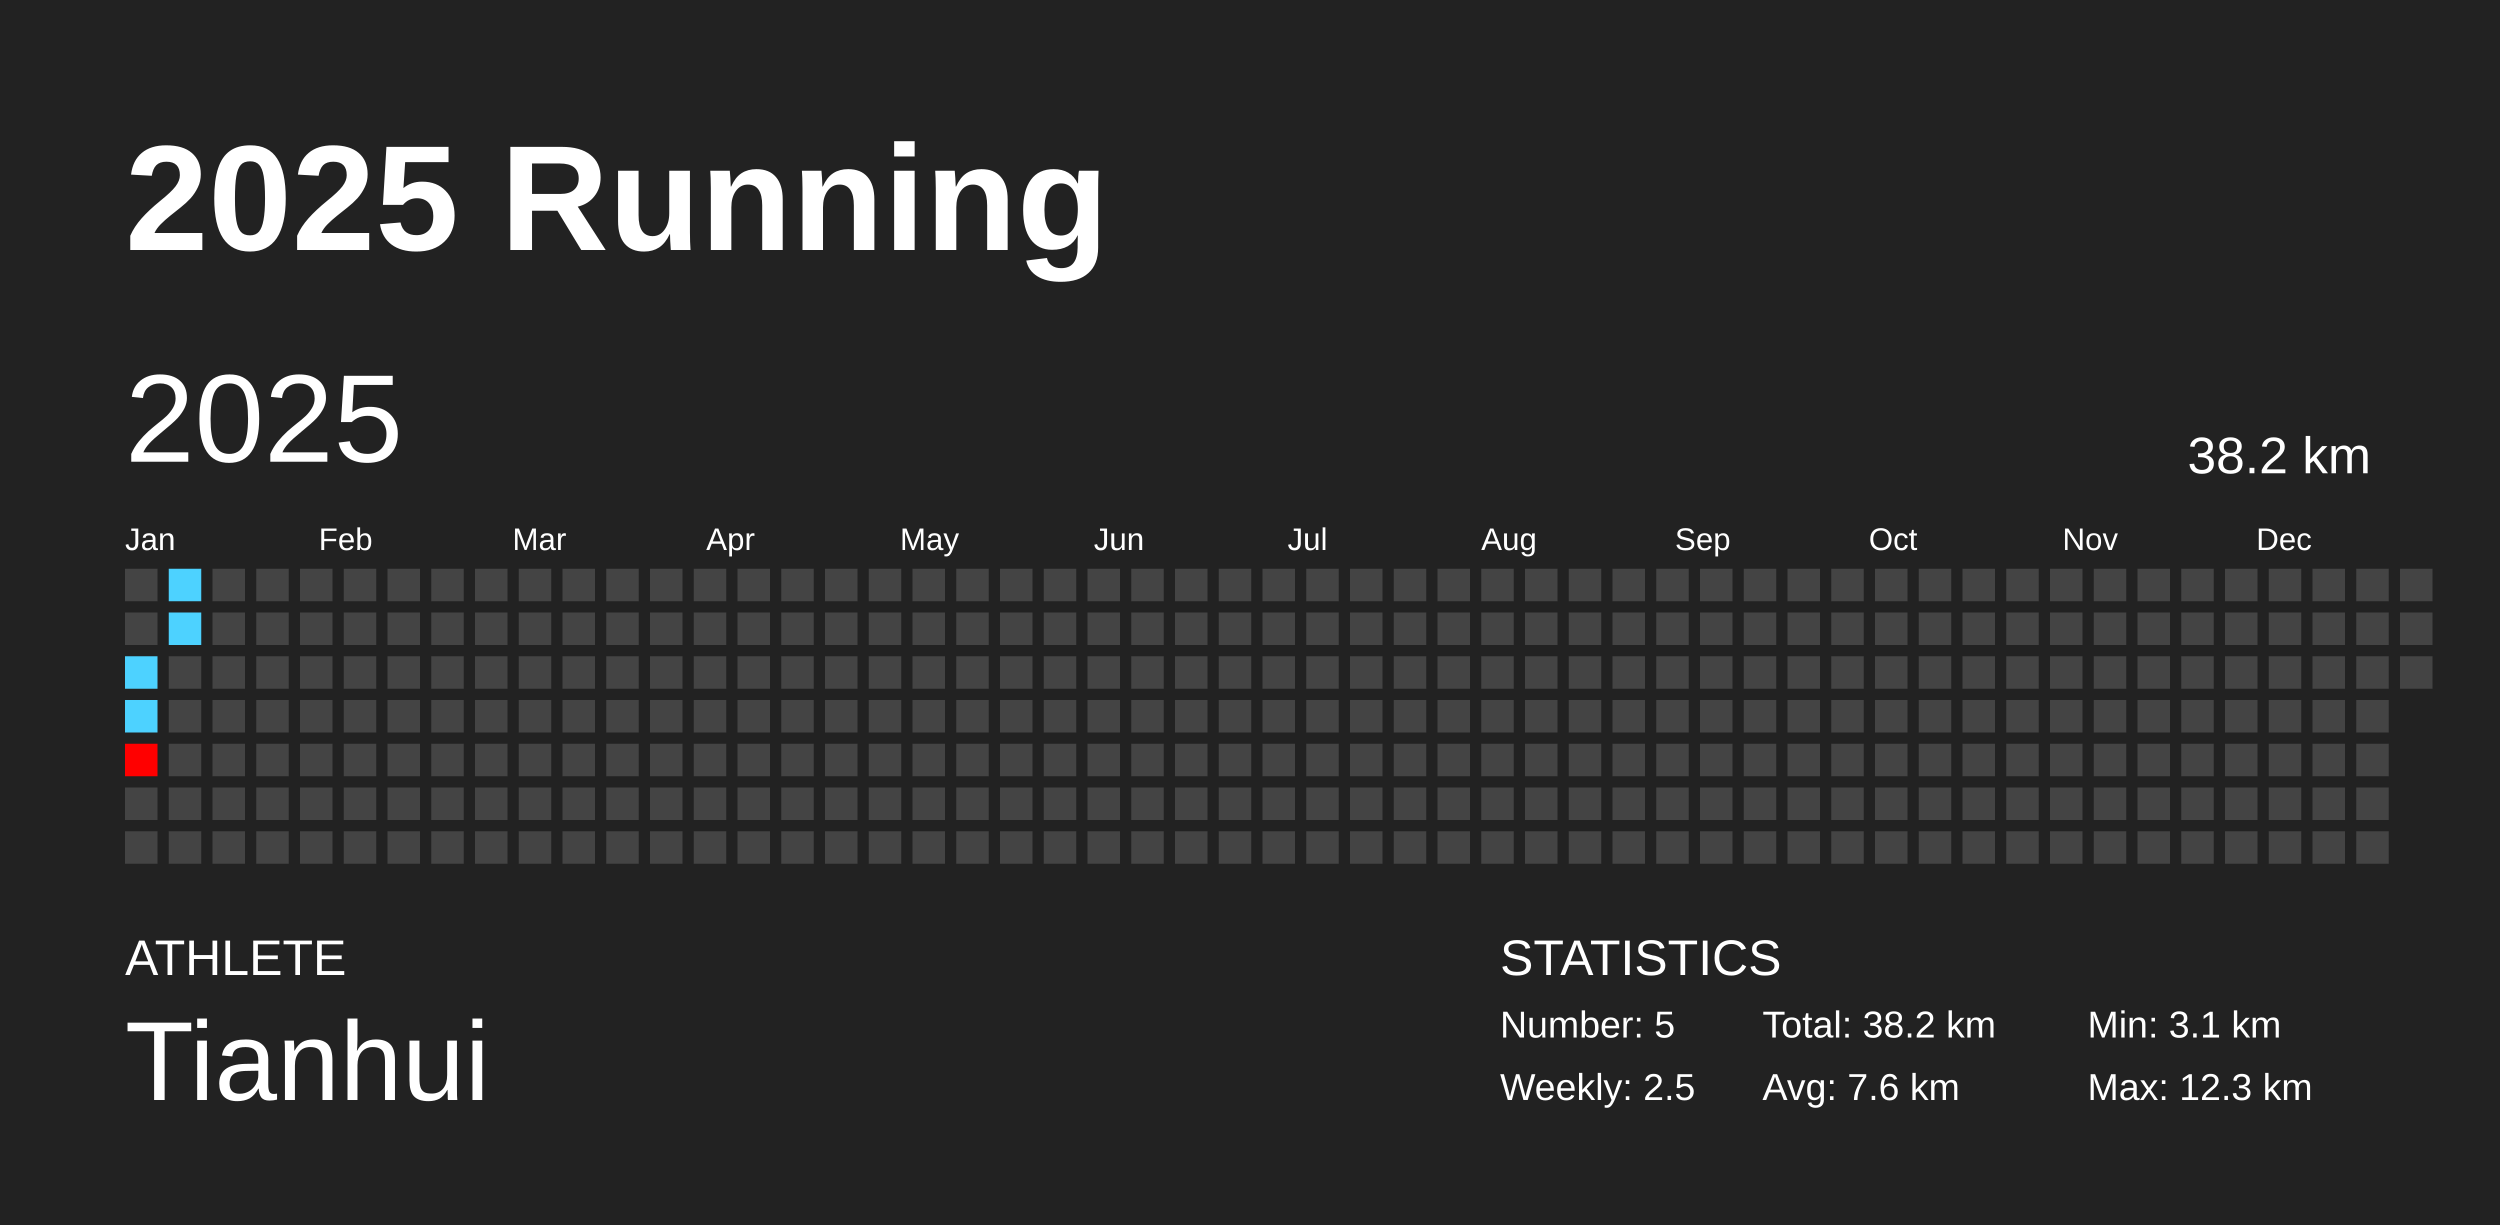
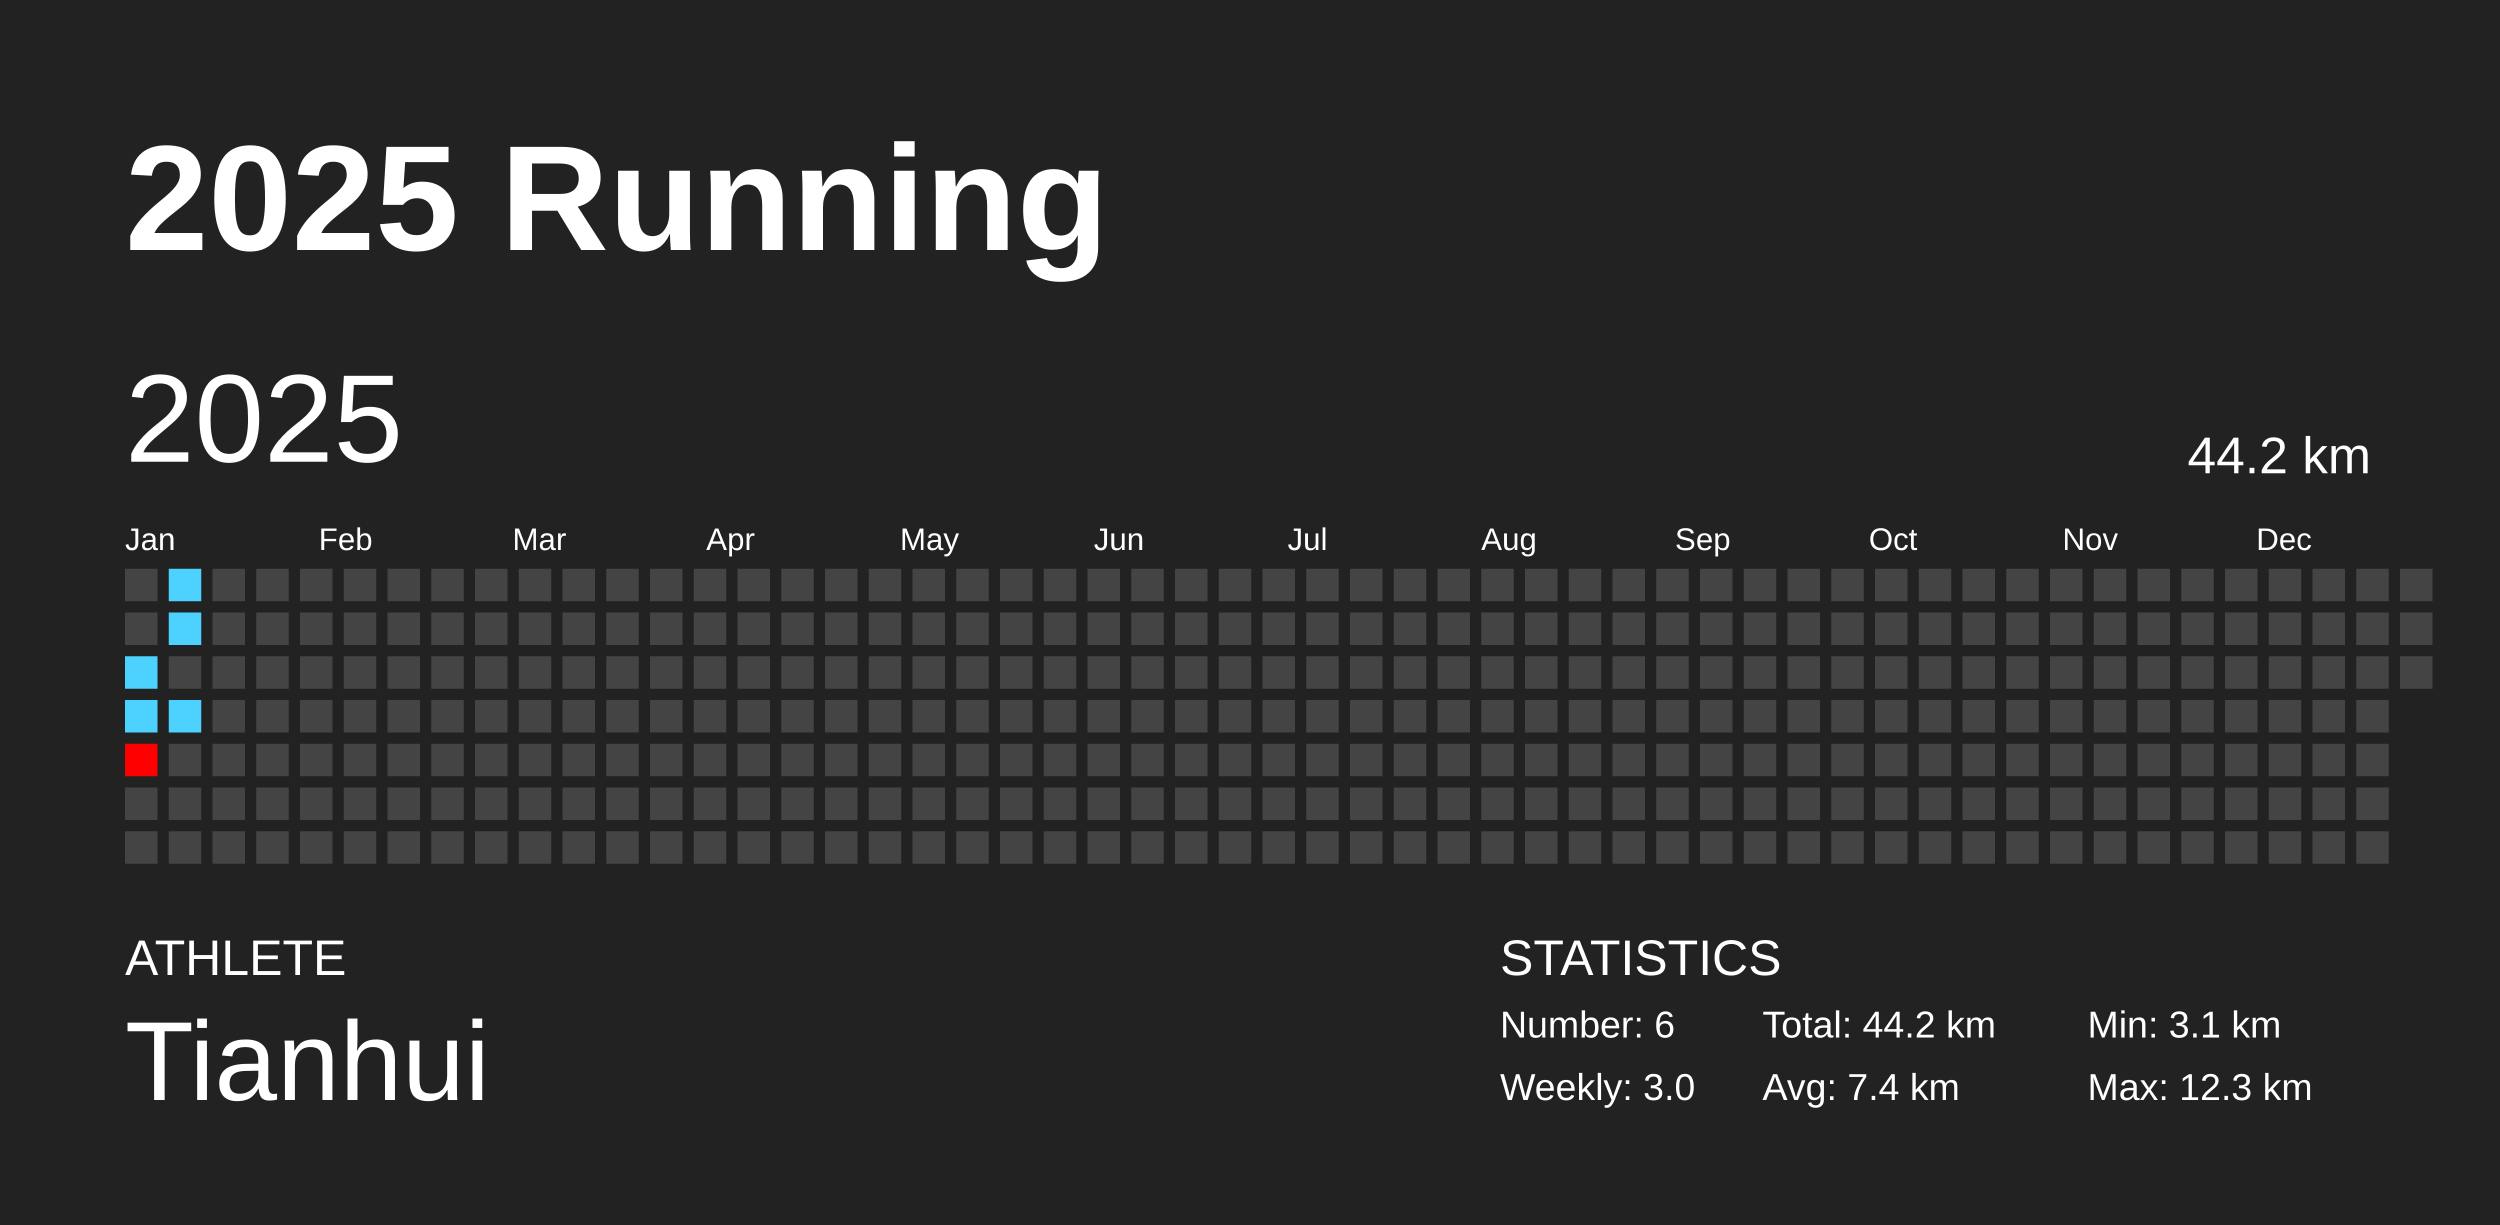
<svg xmlns="http://www.w3.org/2000/svg" baseProfile="full" height="98mm" version="1.1" viewBox="0,0,200,98" width="200mm">
  <defs />
  <rect fill="#222222" height="98" width="200" x="0" y="0" />
  <text fill="#FFFFFF" style="font-size:12px; font-family:Arial; font-weight:bold;" x="10" y="20">2025 Running</text>
  <text fill="#FFFFFF" style="font-size:4px; font-family:Arial" x="10" y="78">ATHLETE</text>
  <text fill="#FFFFFF" style="font-size:9px; font-family:Arial" x="10" y="88">Tianhui</text>
  <text fill="#FFFFFF" style="font-size:4px; font-family:Arial" x="120" y="78">STATISTICS</text>
-   <text fill="#FFFFFF" style="font-size:3px; font-family:Arial" x="120" y="83">Number: 5</text>
-   <text fill="#FFFFFF" style="font-size:3px; font-family:Arial" x="120" y="88">Weekly: 2.5</text>
-   <text fill="#FFFFFF" style="font-size:3px; font-family:Arial" x="141" y="83">Total: 38.2 km</text>
-   <text fill="#FFFFFF" style="font-size:3px; font-family:Arial" x="141" y="88">Avg: 7.6 km</text>
+   <text fill="#FFFFFF" style="font-size:3px; font-family:Arial" x="120" y="83">Number: 6</text>
+   <text fill="#FFFFFF" style="font-size:3px; font-family:Arial" x="120" y="88">Weekly: 3.0</text>
+   <text fill="#FFFFFF" style="font-size:3px; font-family:Arial" x="141" y="83">Total: 44.2 km</text>
+   <text fill="#FFFFFF" style="font-size:3px; font-family:Arial" x="141" y="88">Avg: 7.4 km</text>
  <text fill="#FFFFFF" style="font-size:3px; font-family:Arial" x="167" y="83">Min: 3.1 km</text>
  <text fill="#FFFFFF" style="font-size:3px; font-family:Arial" x="167" y="88">Max: 12.3 km</text>
  <text dominant-baseline="hanging" fill="#FFFFFF" style="font-size:10.0px; font-family:Arial;" x="10" y="30">2025</text>
-   <text dominant-baseline="hanging" fill="#FFFFFF" style="font-size:4.125px; font-family:Arial;" x="175" y="35">38.2 km</text>
+   <text dominant-baseline="hanging" fill="#FFFFFF" style="font-size:4.125px; font-family:Arial;" x="175" y="35">44.2 km</text>
  <text fill="#FFFFFF" style="font-size:2.5px; font-family:Arial" x="10.0" y="44">Jan</text>
  <text fill="#FFFFFF" style="font-size:2.5px; font-family:Arial" x="25.5" y="44">Feb</text>
  <text fill="#FFFFFF" style="font-size:2.5px; font-family:Arial" x="41.0" y="44">Mar</text>
  <text fill="#FFFFFF" style="font-size:2.5px; font-family:Arial" x="56.5" y="44">Apr</text>
  <text fill="#FFFFFF" style="font-size:2.5px; font-family:Arial" x="72.0" y="44">May</text>
  <text fill="#FFFFFF" style="font-size:2.5px; font-family:Arial" x="87.5" y="44">Jun</text>
  <text fill="#FFFFFF" style="font-size:2.5px; font-family:Arial" x="103.0" y="44">Jul</text>
  <text fill="#FFFFFF" style="font-size:2.5px; font-family:Arial" x="118.5" y="44">Aug</text>
  <text fill="#FFFFFF" style="font-size:2.5px; font-family:Arial" x="134.0" y="44">Sep</text>
  <text fill="#FFFFFF" style="font-size:2.5px; font-family:Arial" x="149.5" y="44">Oct</text>
  <text fill="#FFFFFF" style="font-size:2.5px; font-family:Arial" x="165.0" y="44">Nov</text>
  <text fill="#FFFFFF" style="font-size:2.5px; font-family:Arial" x="180.5" y="44">Dec</text>
  <rect fill="#444444" height="2.6" width="2.6" x="10.0" y="45.5" />
  <rect fill="#444444" height="2.6" width="2.6" x="10.0" y="49.0" />
  <rect fill="#4dd2ff" height="2.6" width="2.6" x="10.0" y="52.5" />
  <rect fill="#4dd2ff" height="2.6" width="2.6" x="10.0" y="56.0" />
  <rect fill="#ff0000" height="2.6" width="2.6" x="10.0" y="59.5" />
  <rect fill="#444444" height="2.6" width="2.6" x="10.0" y="63.0" />
  <rect fill="#444444" height="2.6" width="2.6" x="10.0" y="66.5" />
  <rect fill="#4dd2ff" height="2.6" width="2.6" x="13.5" y="45.5" />
  <rect fill="#4dd2ff" height="2.6" width="2.6" x="13.5" y="49.0" />
  <rect fill="#444444" height="2.6" width="2.6" x="13.5" y="52.5" />
-   <rect fill="#444444" height="2.6" width="2.6" x="13.5" y="56.0" />
+   <rect fill="#4dd2ff" height="2.6" width="2.6" x="13.5" y="56.0" />
  <rect fill="#444444" height="2.6" width="2.6" x="13.5" y="59.5" />
  <rect fill="#444444" height="2.6" width="2.6" x="13.5" y="63.0" />
  <rect fill="#444444" height="2.6" width="2.6" x="13.5" y="66.5" />
  <rect fill="#444444" height="2.6" width="2.6" x="17.0" y="45.5" />
  <rect fill="#444444" height="2.6" width="2.6" x="17.0" y="49.0" />
  <rect fill="#444444" height="2.6" width="2.6" x="17.0" y="52.5" />
  <rect fill="#444444" height="2.6" width="2.6" x="17.0" y="56.0" />
  <rect fill="#444444" height="2.6" width="2.6" x="17.0" y="59.5" />
  <rect fill="#444444" height="2.6" width="2.6" x="17.0" y="63.0" />
  <rect fill="#444444" height="2.6" width="2.6" x="17.0" y="66.5" />
  <rect fill="#444444" height="2.6" width="2.6" x="20.5" y="45.5" />
  <rect fill="#444444" height="2.6" width="2.6" x="20.5" y="49.0" />
  <rect fill="#444444" height="2.6" width="2.6" x="20.5" y="52.5" />
  <rect fill="#444444" height="2.6" width="2.6" x="20.5" y="56.0" />
  <rect fill="#444444" height="2.6" width="2.6" x="20.5" y="59.5" />
  <rect fill="#444444" height="2.6" width="2.6" x="20.5" y="63.0" />
  <rect fill="#444444" height="2.6" width="2.6" x="20.5" y="66.5" />
  <rect fill="#444444" height="2.6" width="2.6" x="24.0" y="45.5" />
  <rect fill="#444444" height="2.6" width="2.6" x="24.0" y="49.0" />
  <rect fill="#444444" height="2.6" width="2.6" x="24.0" y="52.5" />
  <rect fill="#444444" height="2.6" width="2.6" x="24.0" y="56.0" />
  <rect fill="#444444" height="2.6" width="2.6" x="24.0" y="59.5" />
  <rect fill="#444444" height="2.6" width="2.6" x="24.0" y="63.0" />
  <rect fill="#444444" height="2.6" width="2.6" x="24.0" y="66.5" />
  <rect fill="#444444" height="2.6" width="2.6" x="27.5" y="45.5" />
  <rect fill="#444444" height="2.6" width="2.6" x="27.5" y="49.0" />
  <rect fill="#444444" height="2.6" width="2.6" x="27.5" y="52.5" />
  <rect fill="#444444" height="2.6" width="2.6" x="27.5" y="56.0" />
  <rect fill="#444444" height="2.6" width="2.6" x="27.5" y="59.5" />
  <rect fill="#444444" height="2.6" width="2.6" x="27.5" y="63.0" />
  <rect fill="#444444" height="2.6" width="2.6" x="27.5" y="66.5" />
  <rect fill="#444444" height="2.6" width="2.6" x="31.0" y="45.5" />
  <rect fill="#444444" height="2.6" width="2.6" x="31.0" y="49.0" />
  <rect fill="#444444" height="2.6" width="2.6" x="31.0" y="52.5" />
  <rect fill="#444444" height="2.6" width="2.6" x="31.0" y="56.0" />
  <rect fill="#444444" height="2.6" width="2.6" x="31.0" y="59.5" />
  <rect fill="#444444" height="2.6" width="2.6" x="31.0" y="63.0" />
  <rect fill="#444444" height="2.6" width="2.6" x="31.0" y="66.5" />
  <rect fill="#444444" height="2.6" width="2.6" x="34.5" y="45.5" />
  <rect fill="#444444" height="2.6" width="2.6" x="34.5" y="49.0" />
  <rect fill="#444444" height="2.6" width="2.6" x="34.5" y="52.5" />
  <rect fill="#444444" height="2.6" width="2.6" x="34.5" y="56.0" />
  <rect fill="#444444" height="2.6" width="2.6" x="34.5" y="59.5" />
  <rect fill="#444444" height="2.6" width="2.6" x="34.5" y="63.0" />
  <rect fill="#444444" height="2.6" width="2.6" x="34.5" y="66.5" />
  <rect fill="#444444" height="2.6" width="2.6" x="38.0" y="45.5" />
  <rect fill="#444444" height="2.6" width="2.6" x="38.0" y="49.0" />
  <rect fill="#444444" height="2.6" width="2.6" x="38.0" y="52.5" />
  <rect fill="#444444" height="2.6" width="2.6" x="38.0" y="56.0" />
  <rect fill="#444444" height="2.6" width="2.6" x="38.0" y="59.5" />
  <rect fill="#444444" height="2.6" width="2.6" x="38.0" y="63.0" />
  <rect fill="#444444" height="2.6" width="2.6" x="38.0" y="66.5" />
  <rect fill="#444444" height="2.6" width="2.6" x="41.5" y="45.5" />
  <rect fill="#444444" height="2.6" width="2.6" x="41.5" y="49.0" />
  <rect fill="#444444" height="2.6" width="2.6" x="41.5" y="52.5" />
  <rect fill="#444444" height="2.6" width="2.6" x="41.5" y="56.0" />
  <rect fill="#444444" height="2.6" width="2.6" x="41.5" y="59.5" />
  <rect fill="#444444" height="2.6" width="2.6" x="41.5" y="63.0" />
  <rect fill="#444444" height="2.6" width="2.6" x="41.5" y="66.5" />
  <rect fill="#444444" height="2.6" width="2.6" x="45.0" y="45.5" />
  <rect fill="#444444" height="2.6" width="2.6" x="45.0" y="49.0" />
  <rect fill="#444444" height="2.6" width="2.6" x="45.0" y="52.5" />
  <rect fill="#444444" height="2.6" width="2.6" x="45.0" y="56.0" />
  <rect fill="#444444" height="2.6" width="2.6" x="45.0" y="59.5" />
  <rect fill="#444444" height="2.6" width="2.6" x="45.0" y="63.0" />
  <rect fill="#444444" height="2.6" width="2.6" x="45.0" y="66.5" />
  <rect fill="#444444" height="2.6" width="2.6" x="48.5" y="45.5" />
  <rect fill="#444444" height="2.6" width="2.6" x="48.5" y="49.0" />
  <rect fill="#444444" height="2.6" width="2.6" x="48.5" y="52.5" />
  <rect fill="#444444" height="2.6" width="2.6" x="48.5" y="56.0" />
  <rect fill="#444444" height="2.6" width="2.6" x="48.5" y="59.5" />
  <rect fill="#444444" height="2.6" width="2.6" x="48.5" y="63.0" />
  <rect fill="#444444" height="2.6" width="2.6" x="48.5" y="66.5" />
  <rect fill="#444444" height="2.6" width="2.6" x="52.0" y="45.5" />
  <rect fill="#444444" height="2.6" width="2.6" x="52.0" y="49.0" />
  <rect fill="#444444" height="2.6" width="2.6" x="52.0" y="52.5" />
  <rect fill="#444444" height="2.6" width="2.6" x="52.0" y="56.0" />
  <rect fill="#444444" height="2.6" width="2.6" x="52.0" y="59.5" />
  <rect fill="#444444" height="2.6" width="2.6" x="52.0" y="63.0" />
  <rect fill="#444444" height="2.6" width="2.6" x="52.0" y="66.5" />
  <rect fill="#444444" height="2.6" width="2.6" x="55.5" y="45.5" />
  <rect fill="#444444" height="2.6" width="2.6" x="55.5" y="49.0" />
  <rect fill="#444444" height="2.6" width="2.6" x="55.5" y="52.5" />
  <rect fill="#444444" height="2.6" width="2.6" x="55.5" y="56.0" />
  <rect fill="#444444" height="2.6" width="2.6" x="55.5" y="59.5" />
  <rect fill="#444444" height="2.6" width="2.6" x="55.5" y="63.0" />
  <rect fill="#444444" height="2.6" width="2.6" x="55.5" y="66.5" />
  <rect fill="#444444" height="2.6" width="2.6" x="59.0" y="45.5" />
  <rect fill="#444444" height="2.6" width="2.6" x="59.0" y="49.0" />
  <rect fill="#444444" height="2.6" width="2.6" x="59.0" y="52.5" />
  <rect fill="#444444" height="2.6" width="2.6" x="59.0" y="56.0" />
  <rect fill="#444444" height="2.6" width="2.6" x="59.0" y="59.5" />
  <rect fill="#444444" height="2.6" width="2.6" x="59.0" y="63.0" />
  <rect fill="#444444" height="2.6" width="2.6" x="59.0" y="66.5" />
  <rect fill="#444444" height="2.6" width="2.6" x="62.5" y="45.5" />
  <rect fill="#444444" height="2.6" width="2.6" x="62.5" y="49.0" />
  <rect fill="#444444" height="2.6" width="2.6" x="62.5" y="52.5" />
  <rect fill="#444444" height="2.6" width="2.6" x="62.5" y="56.0" />
  <rect fill="#444444" height="2.6" width="2.6" x="62.5" y="59.5" />
  <rect fill="#444444" height="2.6" width="2.6" x="62.5" y="63.0" />
  <rect fill="#444444" height="2.6" width="2.6" x="62.5" y="66.5" />
  <rect fill="#444444" height="2.6" width="2.6" x="66.0" y="45.5" />
  <rect fill="#444444" height="2.6" width="2.6" x="66.0" y="49.0" />
  <rect fill="#444444" height="2.6" width="2.6" x="66.0" y="52.5" />
  <rect fill="#444444" height="2.6" width="2.6" x="66.0" y="56.0" />
  <rect fill="#444444" height="2.6" width="2.6" x="66.0" y="59.5" />
  <rect fill="#444444" height="2.6" width="2.6" x="66.0" y="63.0" />
  <rect fill="#444444" height="2.6" width="2.6" x="66.0" y="66.5" />
  <rect fill="#444444" height="2.6" width="2.6" x="69.5" y="45.5" />
  <rect fill="#444444" height="2.6" width="2.6" x="69.5" y="49.0" />
  <rect fill="#444444" height="2.6" width="2.6" x="69.5" y="52.5" />
  <rect fill="#444444" height="2.6" width="2.6" x="69.5" y="56.0" />
  <rect fill="#444444" height="2.6" width="2.6" x="69.5" y="59.5" />
  <rect fill="#444444" height="2.6" width="2.6" x="69.5" y="63.0" />
  <rect fill="#444444" height="2.6" width="2.6" x="69.5" y="66.5" />
  <rect fill="#444444" height="2.6" width="2.6" x="73.0" y="45.5" />
  <rect fill="#444444" height="2.6" width="2.6" x="73.0" y="49.0" />
  <rect fill="#444444" height="2.6" width="2.6" x="73.0" y="52.5" />
  <rect fill="#444444" height="2.6" width="2.6" x="73.0" y="56.0" />
  <rect fill="#444444" height="2.6" width="2.6" x="73.0" y="59.5" />
  <rect fill="#444444" height="2.6" width="2.6" x="73.0" y="63.0" />
  <rect fill="#444444" height="2.6" width="2.6" x="73.0" y="66.5" />
  <rect fill="#444444" height="2.6" width="2.6" x="76.5" y="45.5" />
  <rect fill="#444444" height="2.6" width="2.6" x="76.5" y="49.0" />
  <rect fill="#444444" height="2.6" width="2.6" x="76.5" y="52.5" />
  <rect fill="#444444" height="2.6" width="2.6" x="76.5" y="56.0" />
  <rect fill="#444444" height="2.6" width="2.6" x="76.5" y="59.5" />
  <rect fill="#444444" height="2.6" width="2.6" x="76.5" y="63.0" />
  <rect fill="#444444" height="2.6" width="2.6" x="76.5" y="66.5" />
  <rect fill="#444444" height="2.6" width="2.6" x="80.0" y="45.5" />
  <rect fill="#444444" height="2.6" width="2.6" x="80.0" y="49.0" />
  <rect fill="#444444" height="2.6" width="2.6" x="80.0" y="52.5" />
  <rect fill="#444444" height="2.6" width="2.6" x="80.0" y="56.0" />
  <rect fill="#444444" height="2.6" width="2.6" x="80.0" y="59.5" />
  <rect fill="#444444" height="2.6" width="2.6" x="80.0" y="63.0" />
  <rect fill="#444444" height="2.6" width="2.6" x="80.0" y="66.5" />
  <rect fill="#444444" height="2.6" width="2.6" x="83.5" y="45.5" />
  <rect fill="#444444" height="2.6" width="2.6" x="83.5" y="49.0" />
  <rect fill="#444444" height="2.6" width="2.6" x="83.5" y="52.5" />
  <rect fill="#444444" height="2.6" width="2.6" x="83.5" y="56.0" />
  <rect fill="#444444" height="2.6" width="2.6" x="83.5" y="59.5" />
  <rect fill="#444444" height="2.6" width="2.6" x="83.5" y="63.0" />
  <rect fill="#444444" height="2.6" width="2.6" x="83.5" y="66.5" />
  <rect fill="#444444" height="2.6" width="2.6" x="87.0" y="45.5" />
  <rect fill="#444444" height="2.6" width="2.6" x="87.0" y="49.0" />
  <rect fill="#444444" height="2.6" width="2.6" x="87.0" y="52.5" />
  <rect fill="#444444" height="2.6" width="2.6" x="87.0" y="56.0" />
  <rect fill="#444444" height="2.6" width="2.6" x="87.0" y="59.5" />
  <rect fill="#444444" height="2.6" width="2.6" x="87.0" y="63.0" />
  <rect fill="#444444" height="2.6" width="2.6" x="87.0" y="66.5" />
  <rect fill="#444444" height="2.6" width="2.6" x="90.5" y="45.5" />
  <rect fill="#444444" height="2.6" width="2.6" x="90.5" y="49.0" />
  <rect fill="#444444" height="2.6" width="2.6" x="90.5" y="52.5" />
  <rect fill="#444444" height="2.6" width="2.6" x="90.5" y="56.0" />
  <rect fill="#444444" height="2.6" width="2.6" x="90.5" y="59.5" />
  <rect fill="#444444" height="2.6" width="2.6" x="90.5" y="63.0" />
  <rect fill="#444444" height="2.6" width="2.6" x="90.5" y="66.5" />
  <rect fill="#444444" height="2.6" width="2.6" x="94.0" y="45.5" />
  <rect fill="#444444" height="2.6" width="2.6" x="94.0" y="49.0" />
  <rect fill="#444444" height="2.6" width="2.6" x="94.0" y="52.5" />
  <rect fill="#444444" height="2.6" width="2.6" x="94.0" y="56.0" />
  <rect fill="#444444" height="2.6" width="2.6" x="94.0" y="59.5" />
  <rect fill="#444444" height="2.6" width="2.6" x="94.0" y="63.0" />
  <rect fill="#444444" height="2.6" width="2.6" x="94.0" y="66.5" />
  <rect fill="#444444" height="2.6" width="2.6" x="97.5" y="45.5" />
  <rect fill="#444444" height="2.6" width="2.6" x="97.5" y="49.0" />
  <rect fill="#444444" height="2.6" width="2.6" x="97.5" y="52.5" />
  <rect fill="#444444" height="2.6" width="2.6" x="97.5" y="56.0" />
  <rect fill="#444444" height="2.6" width="2.6" x="97.5" y="59.5" />
  <rect fill="#444444" height="2.6" width="2.6" x="97.5" y="63.0" />
  <rect fill="#444444" height="2.6" width="2.6" x="97.5" y="66.5" />
  <rect fill="#444444" height="2.6" width="2.6" x="101.0" y="45.5" />
  <rect fill="#444444" height="2.6" width="2.6" x="101.0" y="49.0" />
  <rect fill="#444444" height="2.6" width="2.6" x="101.0" y="52.5" />
  <rect fill="#444444" height="2.6" width="2.6" x="101.0" y="56.0" />
  <rect fill="#444444" height="2.6" width="2.6" x="101.0" y="59.5" />
  <rect fill="#444444" height="2.6" width="2.6" x="101.0" y="63.0" />
  <rect fill="#444444" height="2.6" width="2.6" x="101.0" y="66.5" />
  <rect fill="#444444" height="2.6" width="2.6" x="104.5" y="45.5" />
  <rect fill="#444444" height="2.6" width="2.6" x="104.5" y="49.0" />
  <rect fill="#444444" height="2.6" width="2.6" x="104.5" y="52.5" />
  <rect fill="#444444" height="2.6" width="2.6" x="104.5" y="56.0" />
  <rect fill="#444444" height="2.6" width="2.6" x="104.5" y="59.5" />
  <rect fill="#444444" height="2.6" width="2.6" x="104.5" y="63.0" />
  <rect fill="#444444" height="2.6" width="2.6" x="104.5" y="66.5" />
  <rect fill="#444444" height="2.6" width="2.6" x="108.0" y="45.5" />
  <rect fill="#444444" height="2.6" width="2.6" x="108.0" y="49.0" />
  <rect fill="#444444" height="2.6" width="2.6" x="108.0" y="52.5" />
  <rect fill="#444444" height="2.6" width="2.6" x="108.0" y="56.0" />
  <rect fill="#444444" height="2.6" width="2.6" x="108.0" y="59.5" />
  <rect fill="#444444" height="2.6" width="2.6" x="108.0" y="63.0" />
  <rect fill="#444444" height="2.6" width="2.6" x="108.0" y="66.5" />
  <rect fill="#444444" height="2.6" width="2.6" x="111.5" y="45.5" />
  <rect fill="#444444" height="2.6" width="2.6" x="111.5" y="49.0" />
  <rect fill="#444444" height="2.6" width="2.6" x="111.5" y="52.5" />
  <rect fill="#444444" height="2.6" width="2.6" x="111.5" y="56.0" />
  <rect fill="#444444" height="2.6" width="2.6" x="111.5" y="59.5" />
  <rect fill="#444444" height="2.6" width="2.6" x="111.5" y="63.0" />
  <rect fill="#444444" height="2.6" width="2.6" x="111.5" y="66.5" />
  <rect fill="#444444" height="2.6" width="2.6" x="115.0" y="45.5" />
  <rect fill="#444444" height="2.6" width="2.6" x="115.0" y="49.0" />
  <rect fill="#444444" height="2.6" width="2.6" x="115.0" y="52.5" />
  <rect fill="#444444" height="2.6" width="2.6" x="115.0" y="56.0" />
  <rect fill="#444444" height="2.6" width="2.6" x="115.0" y="59.5" />
  <rect fill="#444444" height="2.6" width="2.6" x="115.0" y="63.0" />
  <rect fill="#444444" height="2.6" width="2.6" x="115.0" y="66.5" />
  <rect fill="#444444" height="2.6" width="2.6" x="118.5" y="45.5" />
  <rect fill="#444444" height="2.6" width="2.6" x="118.5" y="49.0" />
  <rect fill="#444444" height="2.6" width="2.6" x="118.5" y="52.5" />
  <rect fill="#444444" height="2.6" width="2.6" x="118.5" y="56.0" />
  <rect fill="#444444" height="2.6" width="2.6" x="118.5" y="59.5" />
  <rect fill="#444444" height="2.6" width="2.6" x="118.5" y="63.0" />
  <rect fill="#444444" height="2.6" width="2.6" x="118.5" y="66.5" />
  <rect fill="#444444" height="2.6" width="2.6" x="122.0" y="45.5" />
  <rect fill="#444444" height="2.6" width="2.6" x="122.0" y="49.0" />
  <rect fill="#444444" height="2.6" width="2.6" x="122.0" y="52.5" />
  <rect fill="#444444" height="2.6" width="2.6" x="122.0" y="56.0" />
  <rect fill="#444444" height="2.6" width="2.6" x="122.0" y="59.5" />
  <rect fill="#444444" height="2.6" width="2.6" x="122.0" y="63.0" />
  <rect fill="#444444" height="2.6" width="2.6" x="122.0" y="66.5" />
  <rect fill="#444444" height="2.6" width="2.6" x="125.5" y="45.5" />
  <rect fill="#444444" height="2.6" width="2.6" x="125.5" y="49.0" />
  <rect fill="#444444" height="2.6" width="2.6" x="125.5" y="52.5" />
  <rect fill="#444444" height="2.6" width="2.6" x="125.5" y="56.0" />
  <rect fill="#444444" height="2.6" width="2.6" x="125.5" y="59.5" />
  <rect fill="#444444" height="2.6" width="2.6" x="125.5" y="63.0" />
  <rect fill="#444444" height="2.6" width="2.6" x="125.5" y="66.5" />
  <rect fill="#444444" height="2.6" width="2.6" x="129.0" y="45.5" />
  <rect fill="#444444" height="2.6" width="2.6" x="129.0" y="49.0" />
  <rect fill="#444444" height="2.6" width="2.6" x="129.0" y="52.5" />
  <rect fill="#444444" height="2.6" width="2.6" x="129.0" y="56.0" />
  <rect fill="#444444" height="2.6" width="2.6" x="129.0" y="59.5" />
  <rect fill="#444444" height="2.6" width="2.6" x="129.0" y="63.0" />
  <rect fill="#444444" height="2.6" width="2.6" x="129.0" y="66.5" />
  <rect fill="#444444" height="2.6" width="2.6" x="132.5" y="45.5" />
  <rect fill="#444444" height="2.6" width="2.6" x="132.5" y="49.0" />
  <rect fill="#444444" height="2.6" width="2.6" x="132.5" y="52.5" />
  <rect fill="#444444" height="2.6" width="2.6" x="132.5" y="56.0" />
  <rect fill="#444444" height="2.6" width="2.6" x="132.5" y="59.5" />
  <rect fill="#444444" height="2.6" width="2.6" x="132.5" y="63.0" />
  <rect fill="#444444" height="2.6" width="2.6" x="132.5" y="66.5" />
  <rect fill="#444444" height="2.6" width="2.6" x="136.0" y="45.5" />
  <rect fill="#444444" height="2.6" width="2.6" x="136.0" y="49.0" />
  <rect fill="#444444" height="2.6" width="2.6" x="136.0" y="52.5" />
  <rect fill="#444444" height="2.6" width="2.6" x="136.0" y="56.0" />
  <rect fill="#444444" height="2.6" width="2.6" x="136.0" y="59.5" />
  <rect fill="#444444" height="2.6" width="2.6" x="136.0" y="63.0" />
  <rect fill="#444444" height="2.6" width="2.6" x="136.0" y="66.5" />
  <rect fill="#444444" height="2.6" width="2.6" x="139.5" y="45.5" />
  <rect fill="#444444" height="2.6" width="2.6" x="139.5" y="49.0" />
  <rect fill="#444444" height="2.6" width="2.6" x="139.5" y="52.5" />
  <rect fill="#444444" height="2.6" width="2.6" x="139.5" y="56.0" />
  <rect fill="#444444" height="2.6" width="2.6" x="139.5" y="59.5" />
  <rect fill="#444444" height="2.6" width="2.6" x="139.5" y="63.0" />
  <rect fill="#444444" height="2.6" width="2.6" x="139.5" y="66.5" />
  <rect fill="#444444" height="2.6" width="2.6" x="143.0" y="45.5" />
  <rect fill="#444444" height="2.6" width="2.6" x="143.0" y="49.0" />
  <rect fill="#444444" height="2.6" width="2.6" x="143.0" y="52.5" />
  <rect fill="#444444" height="2.6" width="2.6" x="143.0" y="56.0" />
  <rect fill="#444444" height="2.6" width="2.6" x="143.0" y="59.5" />
  <rect fill="#444444" height="2.6" width="2.6" x="143.0" y="63.0" />
  <rect fill="#444444" height="2.6" width="2.6" x="143.0" y="66.5" />
  <rect fill="#444444" height="2.6" width="2.6" x="146.5" y="45.5" />
  <rect fill="#444444" height="2.6" width="2.6" x="146.5" y="49.0" />
  <rect fill="#444444" height="2.6" width="2.6" x="146.5" y="52.5" />
  <rect fill="#444444" height="2.6" width="2.6" x="146.5" y="56.0" />
  <rect fill="#444444" height="2.6" width="2.6" x="146.5" y="59.5" />
  <rect fill="#444444" height="2.6" width="2.6" x="146.5" y="63.0" />
  <rect fill="#444444" height="2.6" width="2.6" x="146.5" y="66.5" />
  <rect fill="#444444" height="2.6" width="2.6" x="150.0" y="45.5" />
  <rect fill="#444444" height="2.6" width="2.6" x="150.0" y="49.0" />
  <rect fill="#444444" height="2.6" width="2.6" x="150.0" y="52.5" />
  <rect fill="#444444" height="2.6" width="2.6" x="150.0" y="56.0" />
  <rect fill="#444444" height="2.6" width="2.6" x="150.0" y="59.5" />
  <rect fill="#444444" height="2.6" width="2.6" x="150.0" y="63.0" />
  <rect fill="#444444" height="2.6" width="2.6" x="150.0" y="66.5" />
  <rect fill="#444444" height="2.6" width="2.6" x="153.5" y="45.5" />
  <rect fill="#444444" height="2.6" width="2.6" x="153.5" y="49.0" />
  <rect fill="#444444" height="2.6" width="2.6" x="153.5" y="52.5" />
  <rect fill="#444444" height="2.6" width="2.6" x="153.5" y="56.0" />
  <rect fill="#444444" height="2.6" width="2.6" x="153.5" y="59.5" />
  <rect fill="#444444" height="2.6" width="2.6" x="153.5" y="63.0" />
  <rect fill="#444444" height="2.6" width="2.6" x="153.5" y="66.5" />
  <rect fill="#444444" height="2.6" width="2.6" x="157.0" y="45.5" />
  <rect fill="#444444" height="2.6" width="2.6" x="157.0" y="49.0" />
  <rect fill="#444444" height="2.6" width="2.6" x="157.0" y="52.5" />
  <rect fill="#444444" height="2.6" width="2.6" x="157.0" y="56.0" />
  <rect fill="#444444" height="2.6" width="2.6" x="157.0" y="59.5" />
  <rect fill="#444444" height="2.6" width="2.6" x="157.0" y="63.0" />
  <rect fill="#444444" height="2.6" width="2.6" x="157.0" y="66.5" />
  <rect fill="#444444" height="2.6" width="2.6" x="160.5" y="45.5" />
  <rect fill="#444444" height="2.6" width="2.6" x="160.5" y="49.0" />
  <rect fill="#444444" height="2.6" width="2.6" x="160.5" y="52.5" />
  <rect fill="#444444" height="2.6" width="2.6" x="160.5" y="56.0" />
  <rect fill="#444444" height="2.6" width="2.6" x="160.5" y="59.5" />
  <rect fill="#444444" height="2.6" width="2.6" x="160.5" y="63.0" />
  <rect fill="#444444" height="2.6" width="2.6" x="160.5" y="66.5" />
  <rect fill="#444444" height="2.6" width="2.6" x="164.0" y="45.5" />
  <rect fill="#444444" height="2.6" width="2.6" x="164.0" y="49.0" />
  <rect fill="#444444" height="2.6" width="2.6" x="164.0" y="52.5" />
  <rect fill="#444444" height="2.6" width="2.6" x="164.0" y="56.0" />
  <rect fill="#444444" height="2.6" width="2.6" x="164.0" y="59.5" />
  <rect fill="#444444" height="2.6" width="2.6" x="164.0" y="63.0" />
  <rect fill="#444444" height="2.6" width="2.6" x="164.0" y="66.5" />
  <rect fill="#444444" height="2.6" width="2.6" x="167.5" y="45.5" />
  <rect fill="#444444" height="2.6" width="2.6" x="167.5" y="49.0" />
  <rect fill="#444444" height="2.6" width="2.6" x="167.5" y="52.5" />
  <rect fill="#444444" height="2.6" width="2.6" x="167.5" y="56.0" />
  <rect fill="#444444" height="2.6" width="2.6" x="167.5" y="59.5" />
  <rect fill="#444444" height="2.6" width="2.6" x="167.5" y="63.0" />
  <rect fill="#444444" height="2.6" width="2.6" x="167.5" y="66.5" />
  <rect fill="#444444" height="2.6" width="2.6" x="171.0" y="45.5" />
  <rect fill="#444444" height="2.6" width="2.6" x="171.0" y="49.0" />
  <rect fill="#444444" height="2.6" width="2.6" x="171.0" y="52.5" />
  <rect fill="#444444" height="2.6" width="2.6" x="171.0" y="56.0" />
  <rect fill="#444444" height="2.6" width="2.6" x="171.0" y="59.5" />
  <rect fill="#444444" height="2.6" width="2.6" x="171.0" y="63.0" />
  <rect fill="#444444" height="2.6" width="2.6" x="171.0" y="66.5" />
  <rect fill="#444444" height="2.6" width="2.6" x="174.5" y="45.5" />
  <rect fill="#444444" height="2.6" width="2.6" x="174.5" y="49.0" />
  <rect fill="#444444" height="2.6" width="2.6" x="174.5" y="52.5" />
  <rect fill="#444444" height="2.6" width="2.6" x="174.5" y="56.0" />
  <rect fill="#444444" height="2.6" width="2.6" x="174.5" y="59.5" />
  <rect fill="#444444" height="2.6" width="2.6" x="174.5" y="63.0" />
  <rect fill="#444444" height="2.6" width="2.6" x="174.5" y="66.5" />
  <rect fill="#444444" height="2.6" width="2.6" x="178.0" y="45.5" />
  <rect fill="#444444" height="2.6" width="2.6" x="178.0" y="49.0" />
  <rect fill="#444444" height="2.6" width="2.6" x="178.0" y="52.5" />
  <rect fill="#444444" height="2.6" width="2.6" x="178.0" y="56.0" />
  <rect fill="#444444" height="2.6" width="2.6" x="178.0" y="59.5" />
  <rect fill="#444444" height="2.6" width="2.6" x="178.0" y="63.0" />
  <rect fill="#444444" height="2.6" width="2.6" x="178.0" y="66.5" />
  <rect fill="#444444" height="2.6" width="2.6" x="181.5" y="45.5" />
  <rect fill="#444444" height="2.6" width="2.6" x="181.5" y="49.0" />
  <rect fill="#444444" height="2.6" width="2.6" x="181.5" y="52.5" />
  <rect fill="#444444" height="2.6" width="2.6" x="181.5" y="56.0" />
  <rect fill="#444444" height="2.6" width="2.6" x="181.5" y="59.5" />
  <rect fill="#444444" height="2.6" width="2.6" x="181.5" y="63.0" />
  <rect fill="#444444" height="2.6" width="2.6" x="181.5" y="66.5" />
  <rect fill="#444444" height="2.6" width="2.6" x="185.0" y="45.5" />
  <rect fill="#444444" height="2.6" width="2.6" x="185.0" y="49.0" />
  <rect fill="#444444" height="2.6" width="2.6" x="185.0" y="52.5" />
  <rect fill="#444444" height="2.6" width="2.6" x="185.0" y="56.0" />
  <rect fill="#444444" height="2.6" width="2.6" x="185.0" y="59.5" />
  <rect fill="#444444" height="2.6" width="2.6" x="185.0" y="63.0" />
  <rect fill="#444444" height="2.6" width="2.6" x="185.0" y="66.5" />
  <rect fill="#444444" height="2.6" width="2.6" x="188.5" y="45.5" />
  <rect fill="#444444" height="2.6" width="2.6" x="188.5" y="49.0" />
  <rect fill="#444444" height="2.6" width="2.6" x="188.5" y="52.5" />
  <rect fill="#444444" height="2.6" width="2.6" x="188.5" y="56.0" />
  <rect fill="#444444" height="2.6" width="2.6" x="188.5" y="59.5" />
  <rect fill="#444444" height="2.6" width="2.6" x="188.5" y="63.0" />
  <rect fill="#444444" height="2.6" width="2.6" x="188.5" y="66.5" />
  <rect fill="#444444" height="2.6" width="2.6" x="192.0" y="45.5" />
  <rect fill="#444444" height="2.6" width="2.6" x="192.0" y="49.0" />
  <rect fill="#444444" height="2.6" width="2.6" x="192.0" y="52.5" />
</svg>
